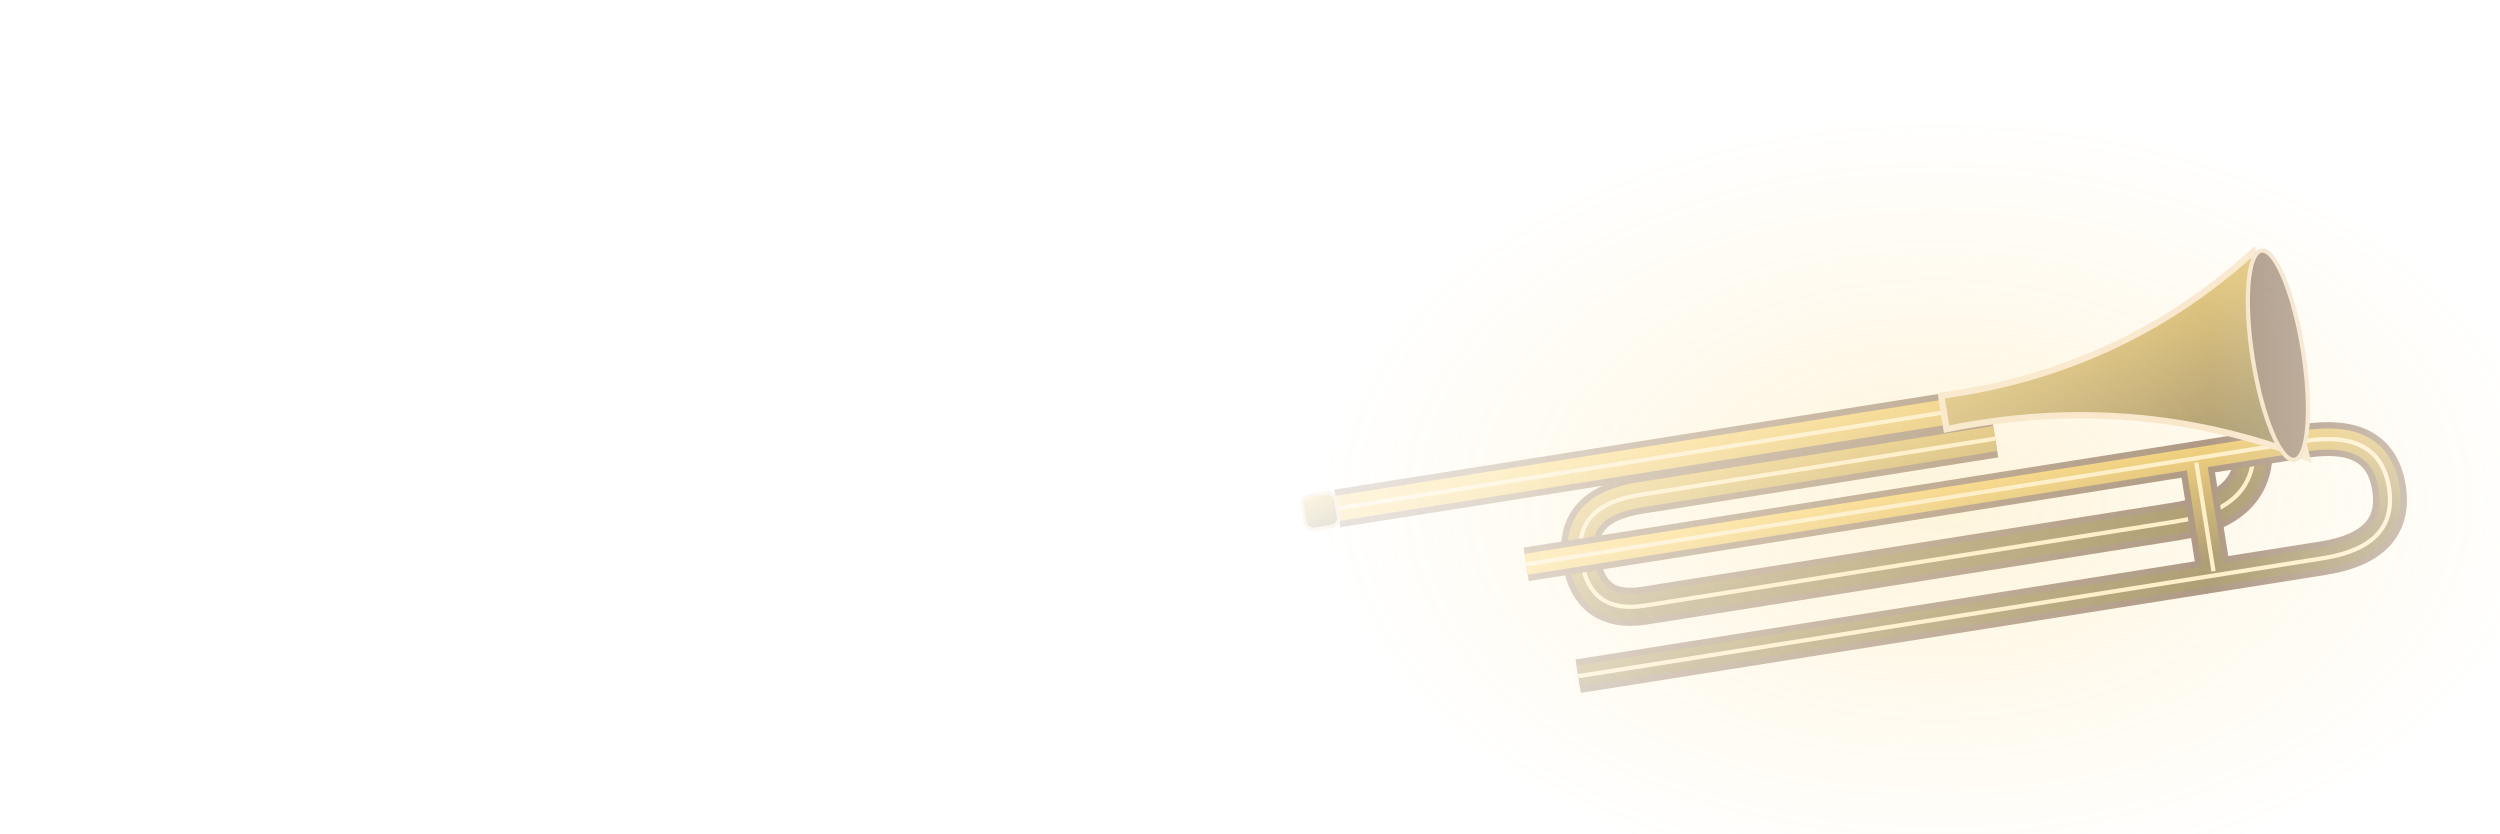
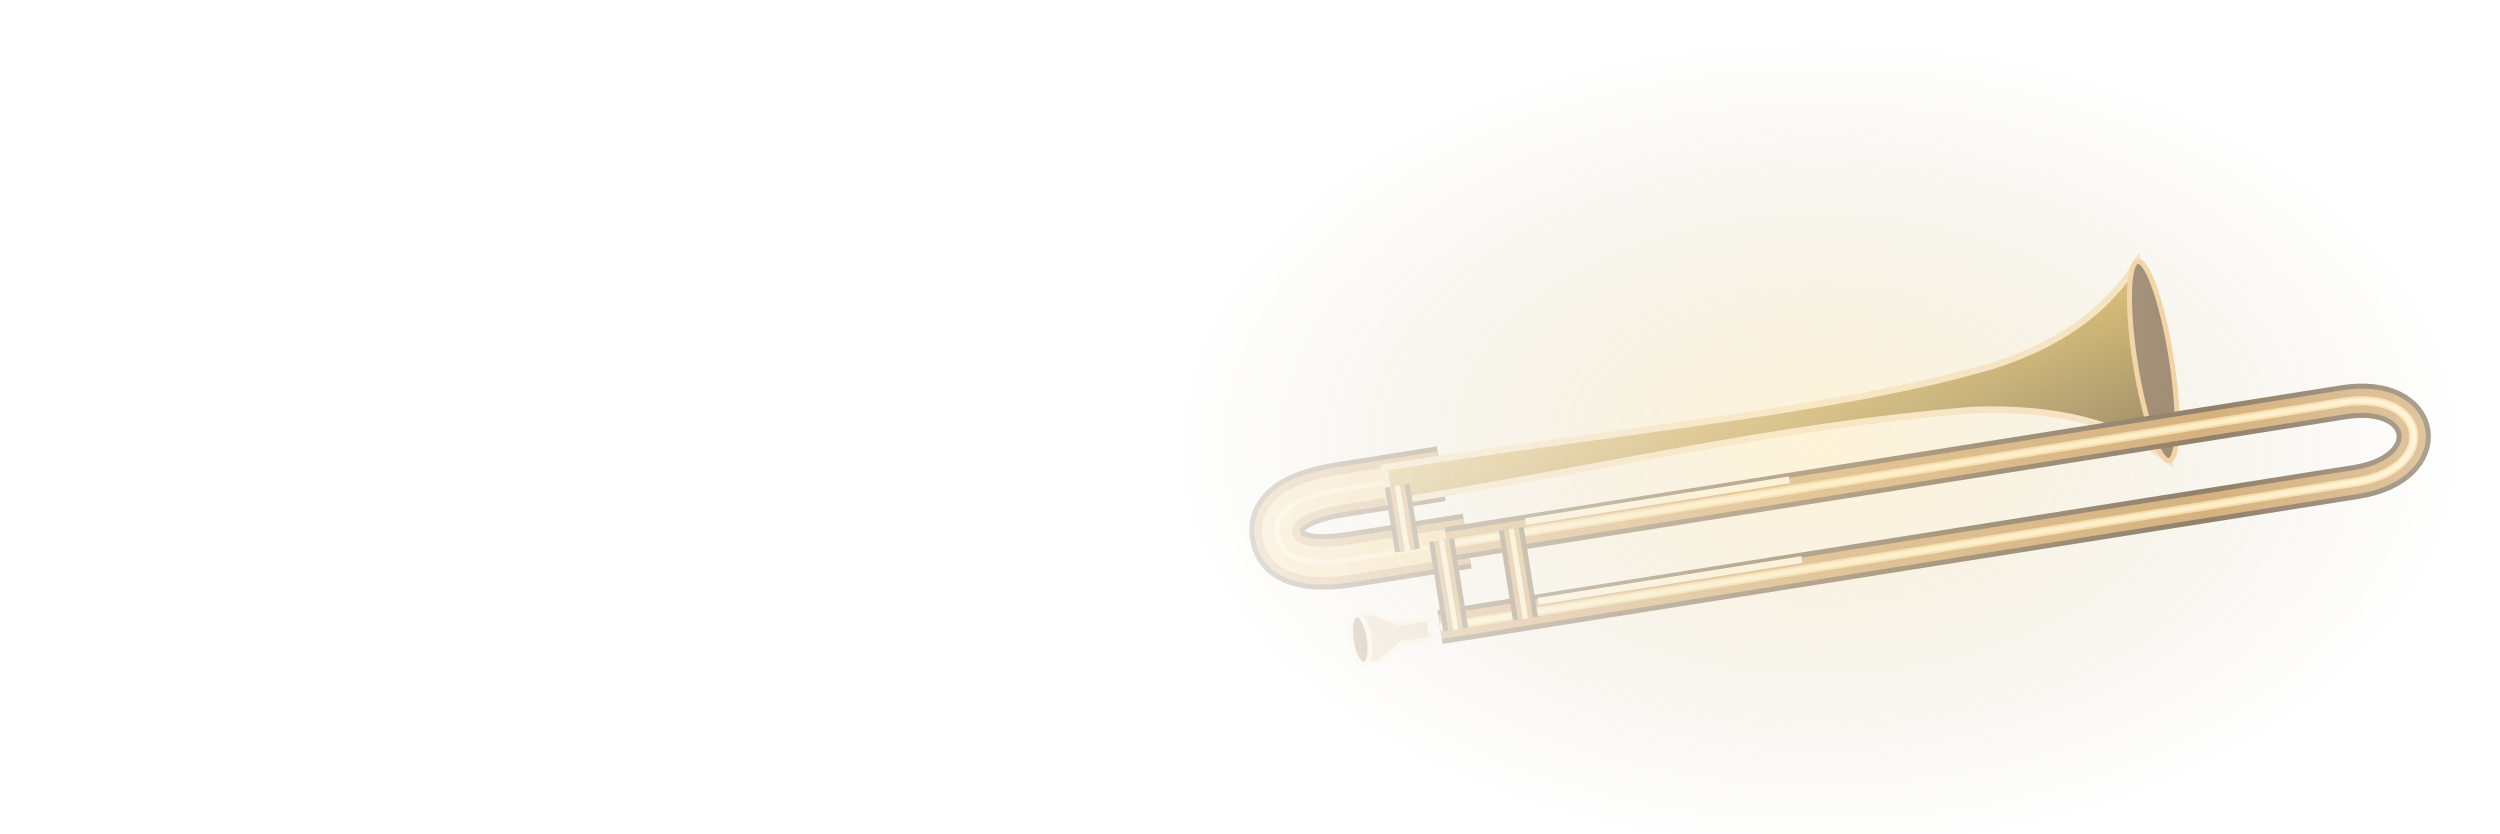
<svg xmlns="http://www.w3.org/2000/svg" viewBox="0 0 360 120">
  <defs>
-     <linearGradient id="metal" x2=".34" y2="1" gradientUnits="objectBoundingBox">
+     <linearGradient id="wood" x1="0%" y1="0%" x2="38%" y2="100%">
      <stop stop-color="#fbbf24" />
      <stop offset="1" stop-color="#6c520f" />
    </linearGradient>
+     <radialGradient id="halo">
+       <stop stop-color="#fbbf24" stop-opacity=".18" />
+       <stop offset="1" stop-color="#6c520f" stop-opacity="0" />
+     </radialGradient>
    <linearGradient id="fade">
-       <stop offset=".32" stop-color="white" stop-opacity="0" />
-       <stop offset=".58" stop-color="white" stop-opacity=".18" />
-       <stop offset=".88" stop-color="white" stop-opacity=".54" />
-       <stop offset="1" stop-color="white" stop-opacity=".22" />
+       <stop offset=".33" stop-color="white" stop-opacity="0" />
+       <stop offset=".61" stop-color="white" stop-opacity=".27" />
+       <stop offset=".88" stop-color="white" stop-opacity=".61" />
+       <stop offset="1" stop-color="white" stop-opacity=".42" />
    </linearGradient>
-     <radialGradient id="halo">
-       <stop stop-color="#fbbf24" stop-opacity=".16" />
-       <stop offset="1" stop-color="#fbbf24" stop-opacity="0" />
-     </radialGradient>
-     <mask id="reveal" maskUnits="userSpaceOnUse" x="0" y="0" width="360" height="120">
+     <mask id="reveal" maskUnits="userSpaceOnUse">
      <rect width="360" height="120" fill="url(#fade)" />
    </mask>
  </defs>
-   <ellipse cx="279" cy="72" rx="89" ry="56" fill="url(#halo)" />
+   <ellipse cx="262" cy="64" rx="92" ry="58" fill="url(#halo)" stroke="none" />
  <g mask="url(#reveal)">
-     <g transform="translate(266 69) scale(.61)">
-       <g transform="rotate(-9)">
-         <path d="M-120 -12H76Q96 -12 96 5Q96 22 75 22H-52Q-65 22 -65 9Q-65 -4 -49 -4H36" fill="none" stroke="#6b482d" stroke-width="9" />
-         <path d="M-120 -12H76Q96 -12 96 5Q96 22 75 22H-52Q-65 22 -65 9Q-65 -4 -49 -4H36" fill="none" stroke="url(#metal)" stroke-width="6" />
-         <path d="M-120 -12H76Q96 -12 96 5Q96 22 75 22H-52Q-65 22 -65 9Q-65 -4 -49 -4H36" fill="none" stroke="#ffe7ac" stroke-width="1" />
-         <path d="M-78 8H108Q126 8 126 22Q126 36 108 36H-70M82 9V35" fill="none" stroke="#6b482d" stroke-width="8" />
-         <path d="M-78 8H108Q126 8 126 22Q126 36 108 36H-70M82 9V35" fill="none" stroke="url(#metal)" stroke-width="5" />
-         <path d="M-78 8H108Q126 8 126 22Q126 36 108 36H-70M82 9V35" fill="none" stroke="#ffe7ac" stroke-width="1" />
-         <path d="M25 -16Q68 -15 103 -38L108 12Q70 -10 25 -8Z" fill="url(#metal)" stroke="#f4d7ae" stroke-width="1.5" />
-         <ellipse cx="105" cy="-13" rx="6" ry="25" fill="#68472a" stroke="#edd2a9" stroke-width="1" />
-         <rect x="-128" y="-16" width="8" height="8" rx="2" fill="url(#metal)" stroke="#e7c99d" stroke-width=".8" />
-       </g>
+     <g transform="translate(262 64) rotate(-9) scale(0.726)">
+       <path d="M-75-6H-95Q-109-6-109 1Q-109 8-95 8H-72" fill="none" stroke="#503616" stroke-width="11" />
+       <path d="M-75-6H-95Q-109-6-109 1Q-109 8-95 8H-72" fill="none" stroke="#bf8638" stroke-width="9" />
+       <path d="M-75-6H-95Q-109-6-109 1Q-109 8-95 8H-72" fill="none" stroke="#f6cb79" stroke-width="6" />
+       <path d="M-75-6H-95Q-109-6-109 1Q-109 8-95 8H-72" fill="none" stroke="#ffebaf" stroke-width="1" />
+       <path d="M-86-9C-40-9 5-6 36-10Q57-13 68-26V14Q56 1 31-2C-9-5-42-2-86-2Z" fill="url(#wood)" stroke="#f3d5a5" stroke-width="1.3" />
+       <ellipse cx="68" cy="-6" rx="3.6" ry="20" fill="#654722" stroke="#edbc76" />
+       <path d="M-76 8H104C121 8 121 24 104 24H-80" fill="none" stroke="#503616" stroke-width="6.8" />
+       <path d="M-76 8H104C121 8 121 24 104 24H-80" fill="none" stroke="#bf8638" stroke-width="4.8" />
+       <path d="M-76 8H104C121 8 121 24 104 24H-80" fill="none" stroke="#f6cb79" stroke-width="1.8" />
+       <path d="M-76 8H104C121 8 121 24 104 24H-80" fill="none" stroke="#ffebaf" stroke-width="1" />
+       <path d="M-77 7v18M-63 7v18M-84-5v13" fill="none" stroke="#503616" stroke-width="5" />
+       <path d="M-77 7v18M-63 7v18M-84-5v13" fill="none" stroke="#bf8638" stroke-width="3" />
+       <path d="M-77 7v18M-63 7v18M-84-5v13" fill="none" stroke="#f6cb79" stroke-width="1" />
+       <path d="M-77 7v18M-63 7v18M-84-5v13" fill="none" stroke="#ffebaf" stroke-width="1" />
+       <path d="M-60 6H-7M-60 22H-7" fill="none" stroke="#fff1cf" stroke-width="1.35" />
+       <path d="M-96 19h3l5 3h6v4h-6l-5 3h-3Z" fill="#d9c5a6" stroke="#fff0cc" stroke-width="0.9" />
+       <ellipse cx="-96" cy="24" rx="1.8" ry="5" fill="#836747" stroke="#fff0cc" />
    </g>
  </g>
</svg>
